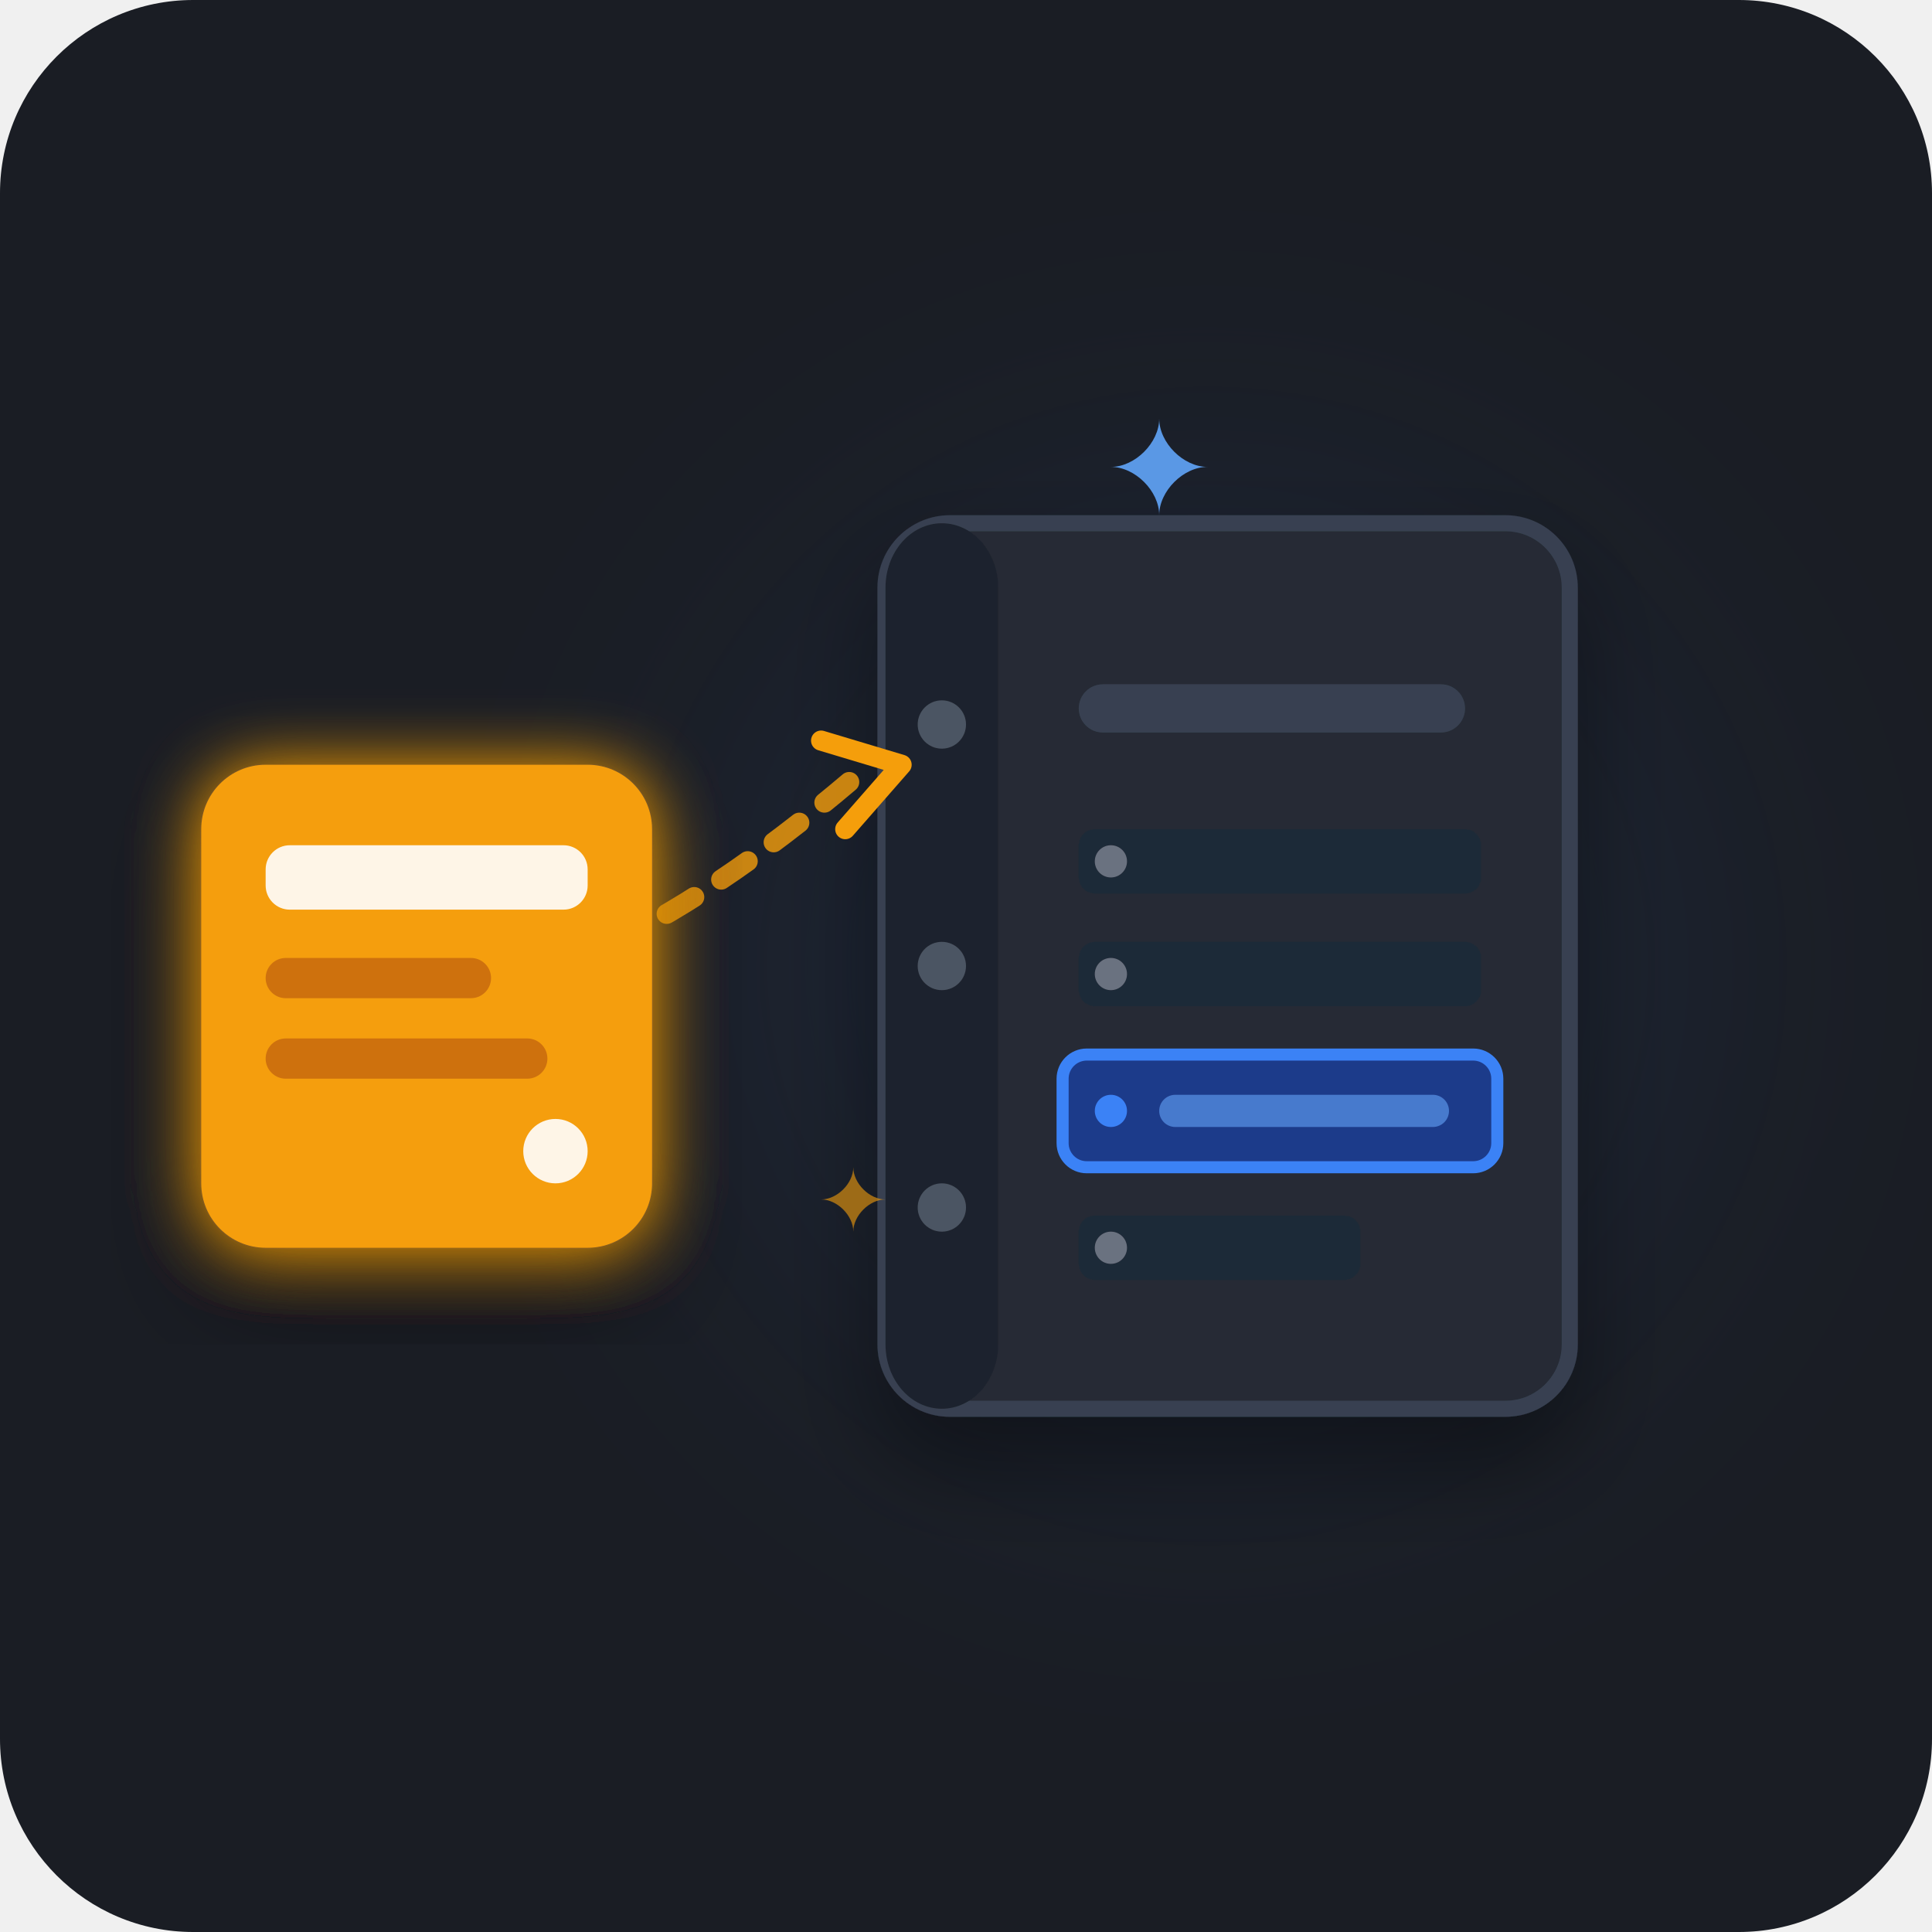
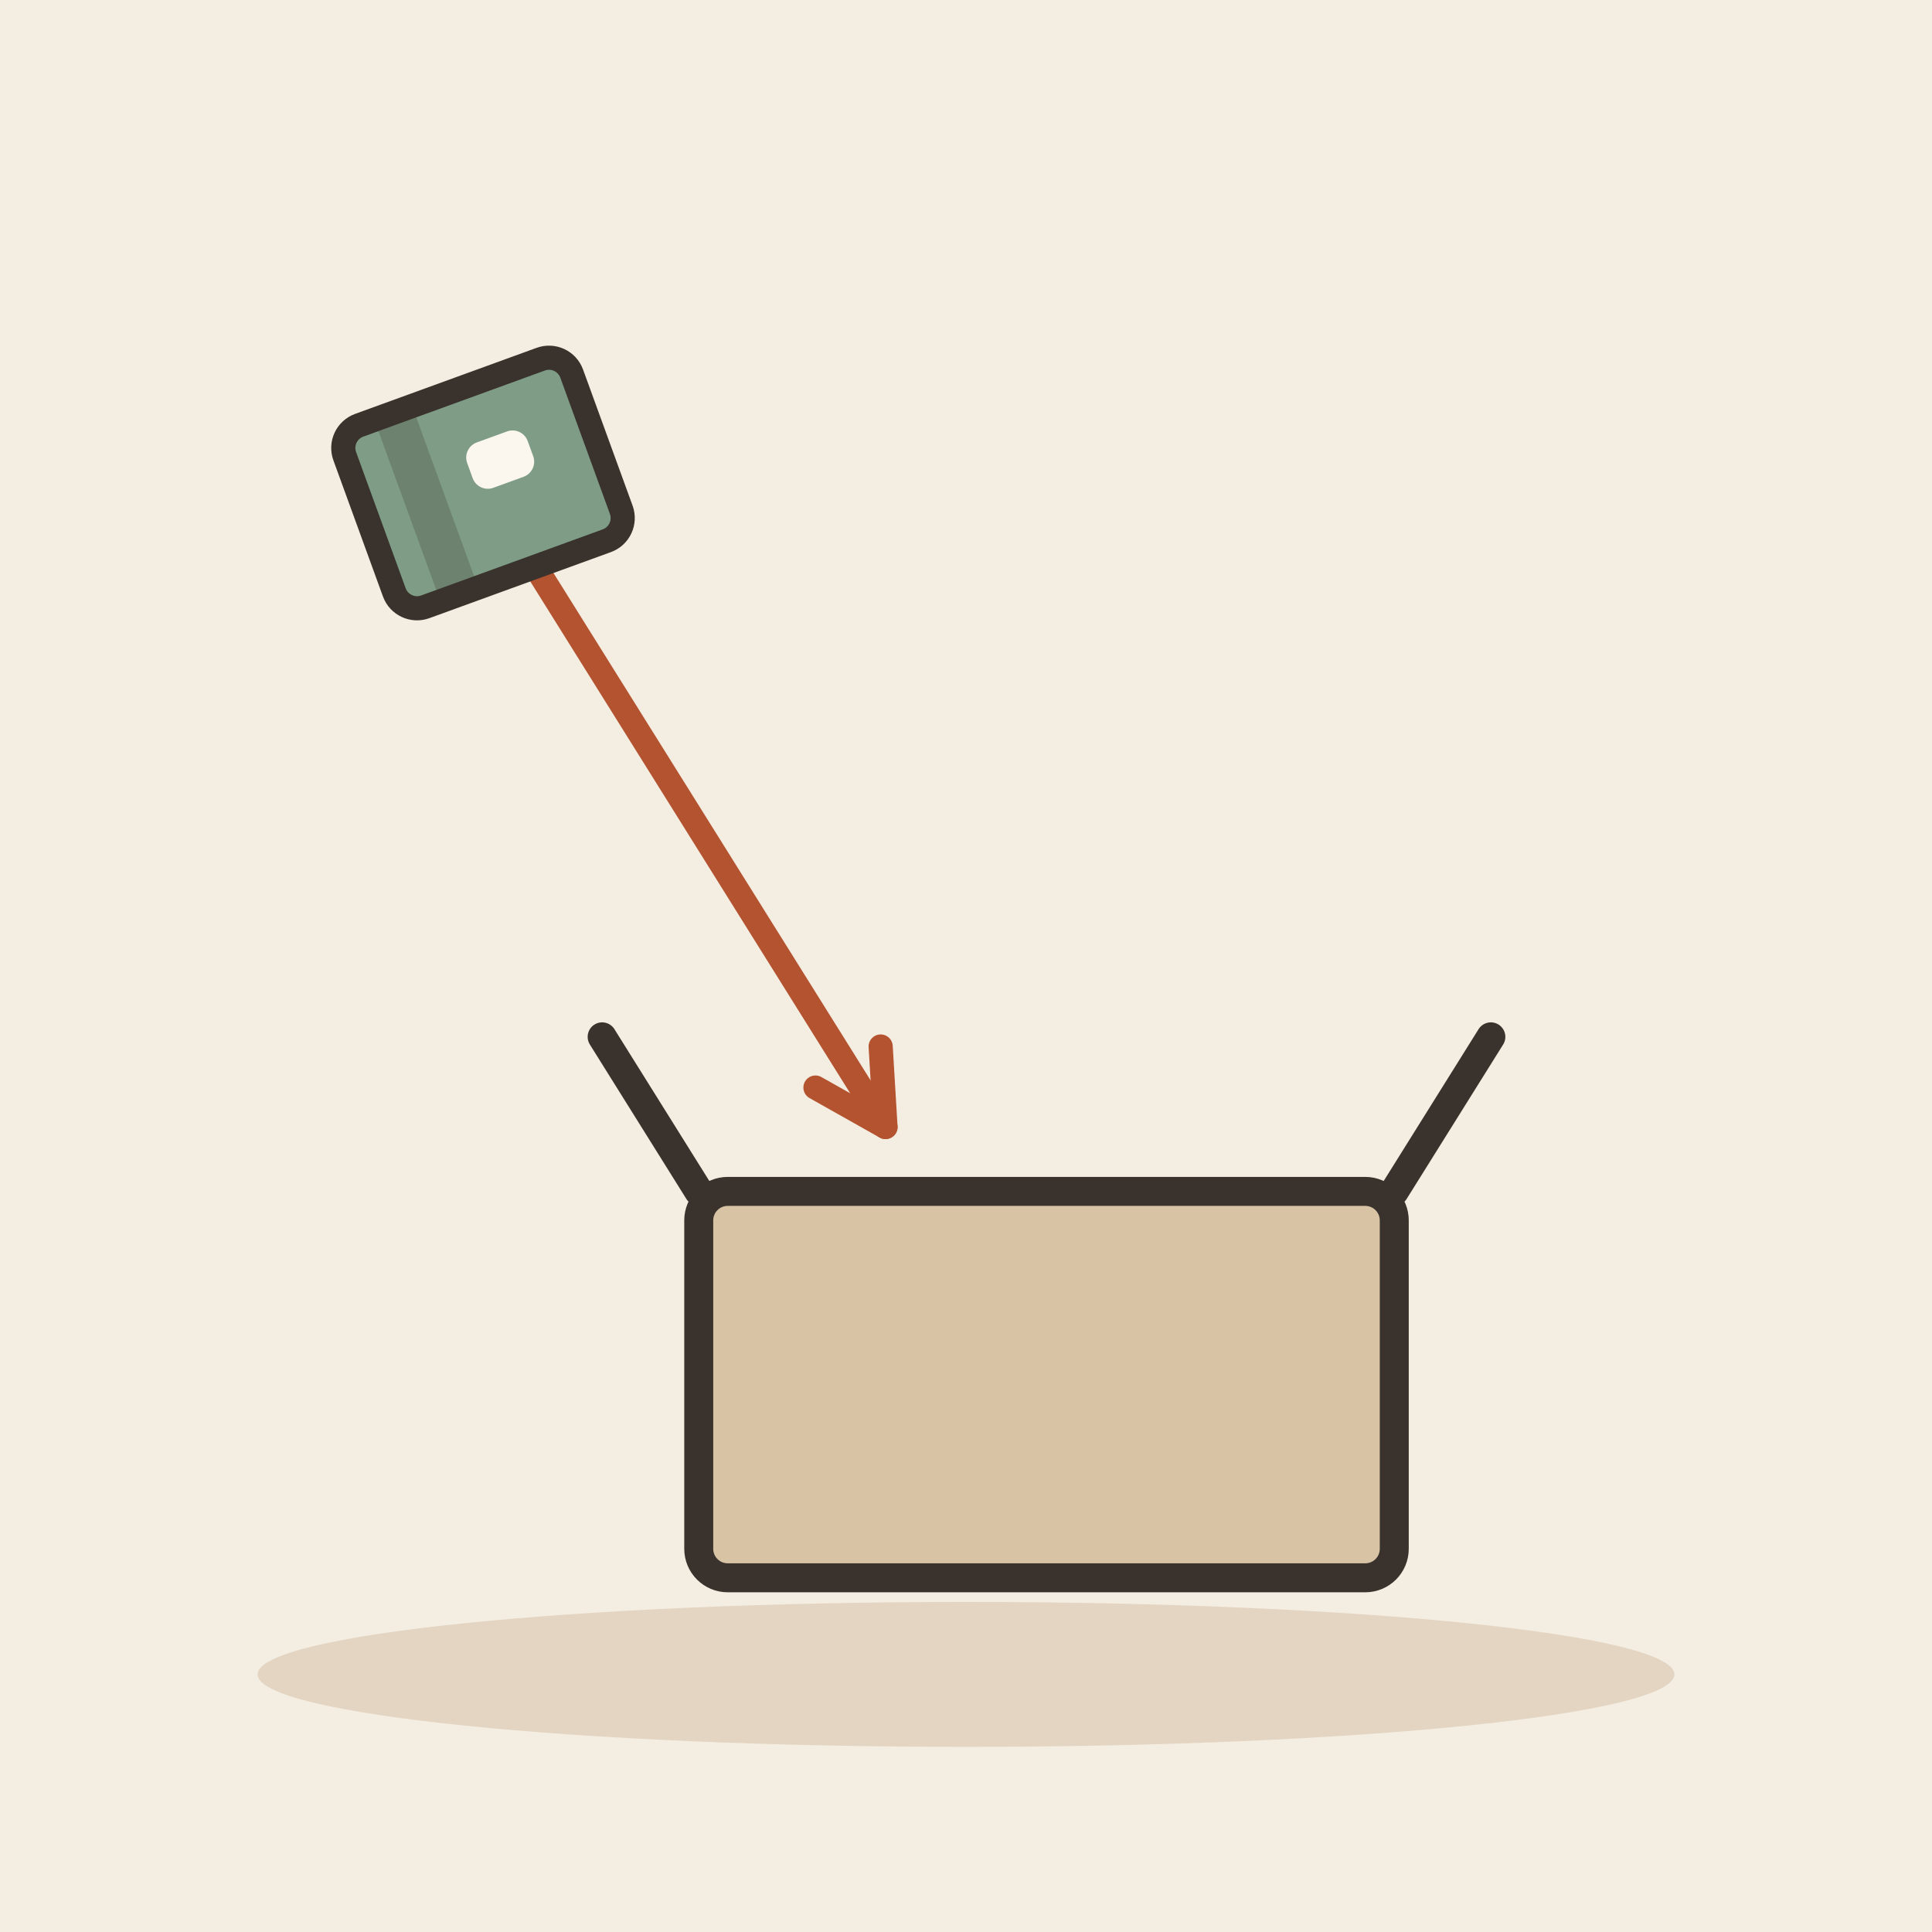
- <svg xmlns="http://www.w3.org/2000/svg" viewBox="0 0 240 240" width="100%" height="100%">
-   <rect width="240" height="240" rx="24" fill="#1A1D24" />
-   <defs>
-     <filter id="shadow" x="-20%" y="-20%" width="140%" height="140%">
-       <feDropShadow dx="0" dy="6" stdDeviation="6" flood-color="#000000" flood-opacity="0.4" />
-     </filter>
-     <filter id="glow" x="-30%" y="-30%" width="160%" height="160%">
-       <feGaussianBlur stdDeviation="4" result="blur" />
-       <feComposite in="SourceGraphic" in2="blur" operator="over" />
-     </filter>
-   </defs>
-   <circle cx="150" cy="120" r="60" fill="#3B82F6" opacity="0.08" filter="blur(20px)" />
-   <g transform="translate(110, 65)" filter="url(#shadow)">
-     <rect x="0" y="0" width="85" height="110" rx="8" fill="#252A34" stroke="#374151" stroke-width="2" />
-     <rect x="0" y="0" width="14" height="110" rx="8" fill="#1E232D" />
-     <circle cx="7" cy="25" r="3" fill="#4B5563" />
-     <circle cx="7" cy="55" r="3" fill="#4B5563" />
-     <circle cx="7" cy="85" r="3" fill="#4B5563" />
-     <rect x="24" y="20" width="48" height="6" rx="3" fill="#374151" />
-     <rect x="24" y="38" width="50" height="8" rx="2" fill="#1F2937" />
-     <circle cx="28" cy="42" r="2" fill="#6B7280" />
-     <rect x="24" y="52" width="50" height="8" rx="2" fill="#1F2937" />
-     <circle cx="28" cy="56" r="2" fill="#6B7280" />
-     <rect x="22" y="66" width="54" height="14" rx="3" fill="#1E3A8A" stroke="#3B82F6" stroke-width="1.5" />
-     <rect x="34" y="71" width="36" height="4" rx="2" fill="#60A5FA" opacity="0.6" />
-     <circle cx="28" cy="73" r="2" fill="#3B82F6" />
-     <rect x="24" y="86" width="35" height="8" rx="2" fill="#1F2937" />
-     <circle cx="28" cy="90" r="2" fill="#6B7280" />
+ <svg xmlns="http://www.w3.org/2000/svg" viewBox="0 0 240 240" data-style="editorial">
+   <rect width="240" height="240" fill="#F4EDE2" />
+   <ellipse cx="120" cy="208" rx="88" ry="9" fill="#E3D5C1" />
+   <g transform="translate(130 196) scale(1.2 1.2)">
+     <rect x="-36" y="-40" width="72" height="40" rx="3" fill="#D8C3A5" stroke="#3A332D" stroke-width="3" stroke-linecap="round" stroke-linejoin="round" />
+     <path d="M-36 -40L-46 -56M36 -40L46 -56" fill="none" stroke="#3A332D" stroke-width="3" stroke-linecap="round" stroke-linejoin="round" />
  </g>
-   <path d="M 45 125 C 65 125, 85 115, 108 95" fill="none" stroke="#F59E0B" stroke-width="2.5" stroke-dasharray="4 4" stroke-linecap="round" opacity="0.8" />
-   <path d="M 102 92 L 112 95 L 105 103" fill="none" stroke="#F59E0B" stroke-width="2.5" stroke-linecap="round" stroke-linejoin="round" />
-   <g transform="translate(25, 95)" filter="url(#shadow)">
-     <rect x="0" y="0" width="56" height="60" rx="8" fill="#F59E0B" filter="url(#glow)" />
-     <rect x="8" y="10" width="40" height="8" rx="3" fill="#FFFFFF" opacity="0.9" />
-     <rect x="8" y="24" width="28" height="5" rx="2.5" fill="#B45309" opacity="0.6" />
-     <rect x="8" y="34" width="35" height="5" rx="2.5" fill="#B45309" opacity="0.6" />
-     <circle cx="44" cy="48" r="4" fill="#FFFFFF" opacity="0.9" />
-   </g>
-   <g transform="translate(138, 52)" opacity="0.9">
-     <path d="M 0 6 C 3 6, 6 3, 6 0 C 6 3, 9 6, 12 6 C 9 6, 6 9, 6 12 C 6 9, 3 6, 0 6 Z" fill="#60A5FA" />
-   </g>
-   <g transform="translate(102, 145)" opacity="0.6">
-     <path d="M 0 4 C 2 4, 4 2, 4 0 C 4 2, 6 4, 8 4 C 6 4, 4 6, 4 8 C 4 6, 2 4, 0 4 Z" fill="#F59E0B" />
+   <path d="M60 60L110 140" stroke="#B4532F" stroke-width="3" stroke-linecap="round" fill="none" />
+   <path d="M101.3 135.1L110 140L109.4 130.0" fill="none" stroke="#B4532F" stroke-width="3" stroke-linecap="round" stroke-linejoin="round" />
+   <g transform="translate(60 60) rotate(-20)">
+     <rect x="-15" y="-12" width="30" height="24" rx="3" fill="#7E9C86" stroke="#3A332D" stroke-width="3" stroke-linecap="round" stroke-linejoin="round" />
+     <rect x="-10" y="-12" width="5" height="24" rx="0" fill="#3A332D" opacity="0.25" />
+     <rect x="-1" y="-5" width="8" height="6" rx="2" fill="#FBF6EE" />
  </g>
</svg>
